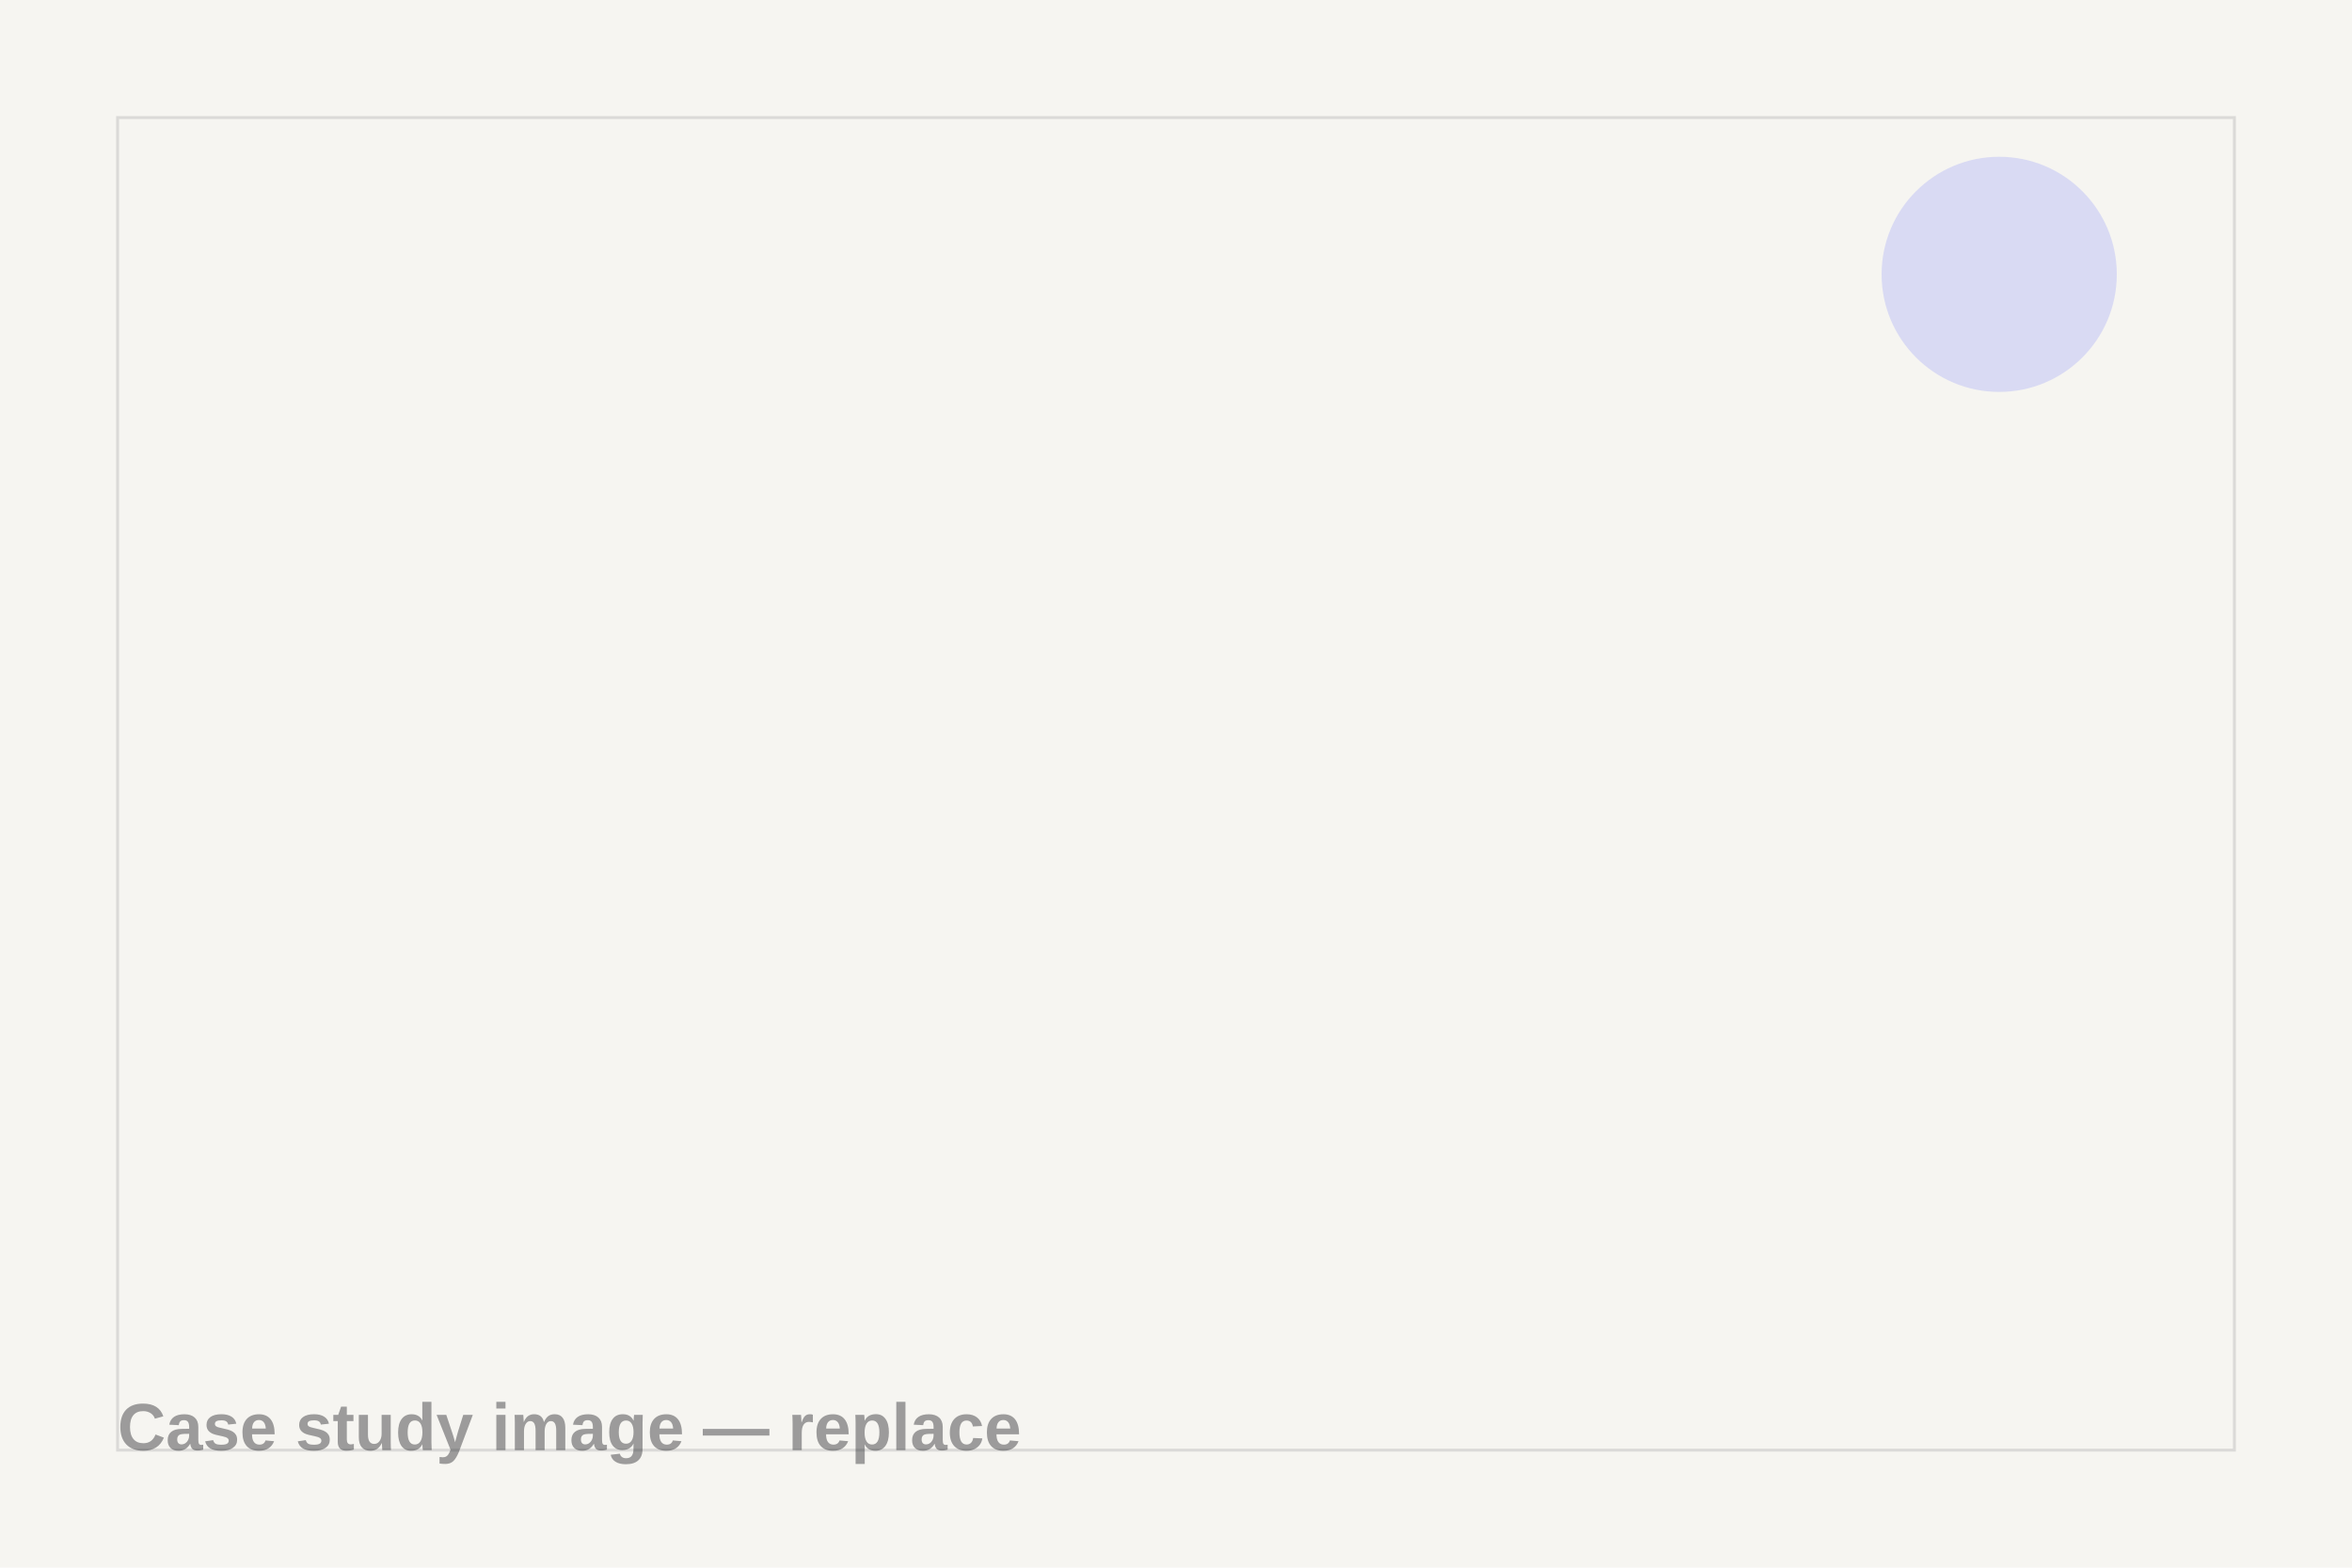
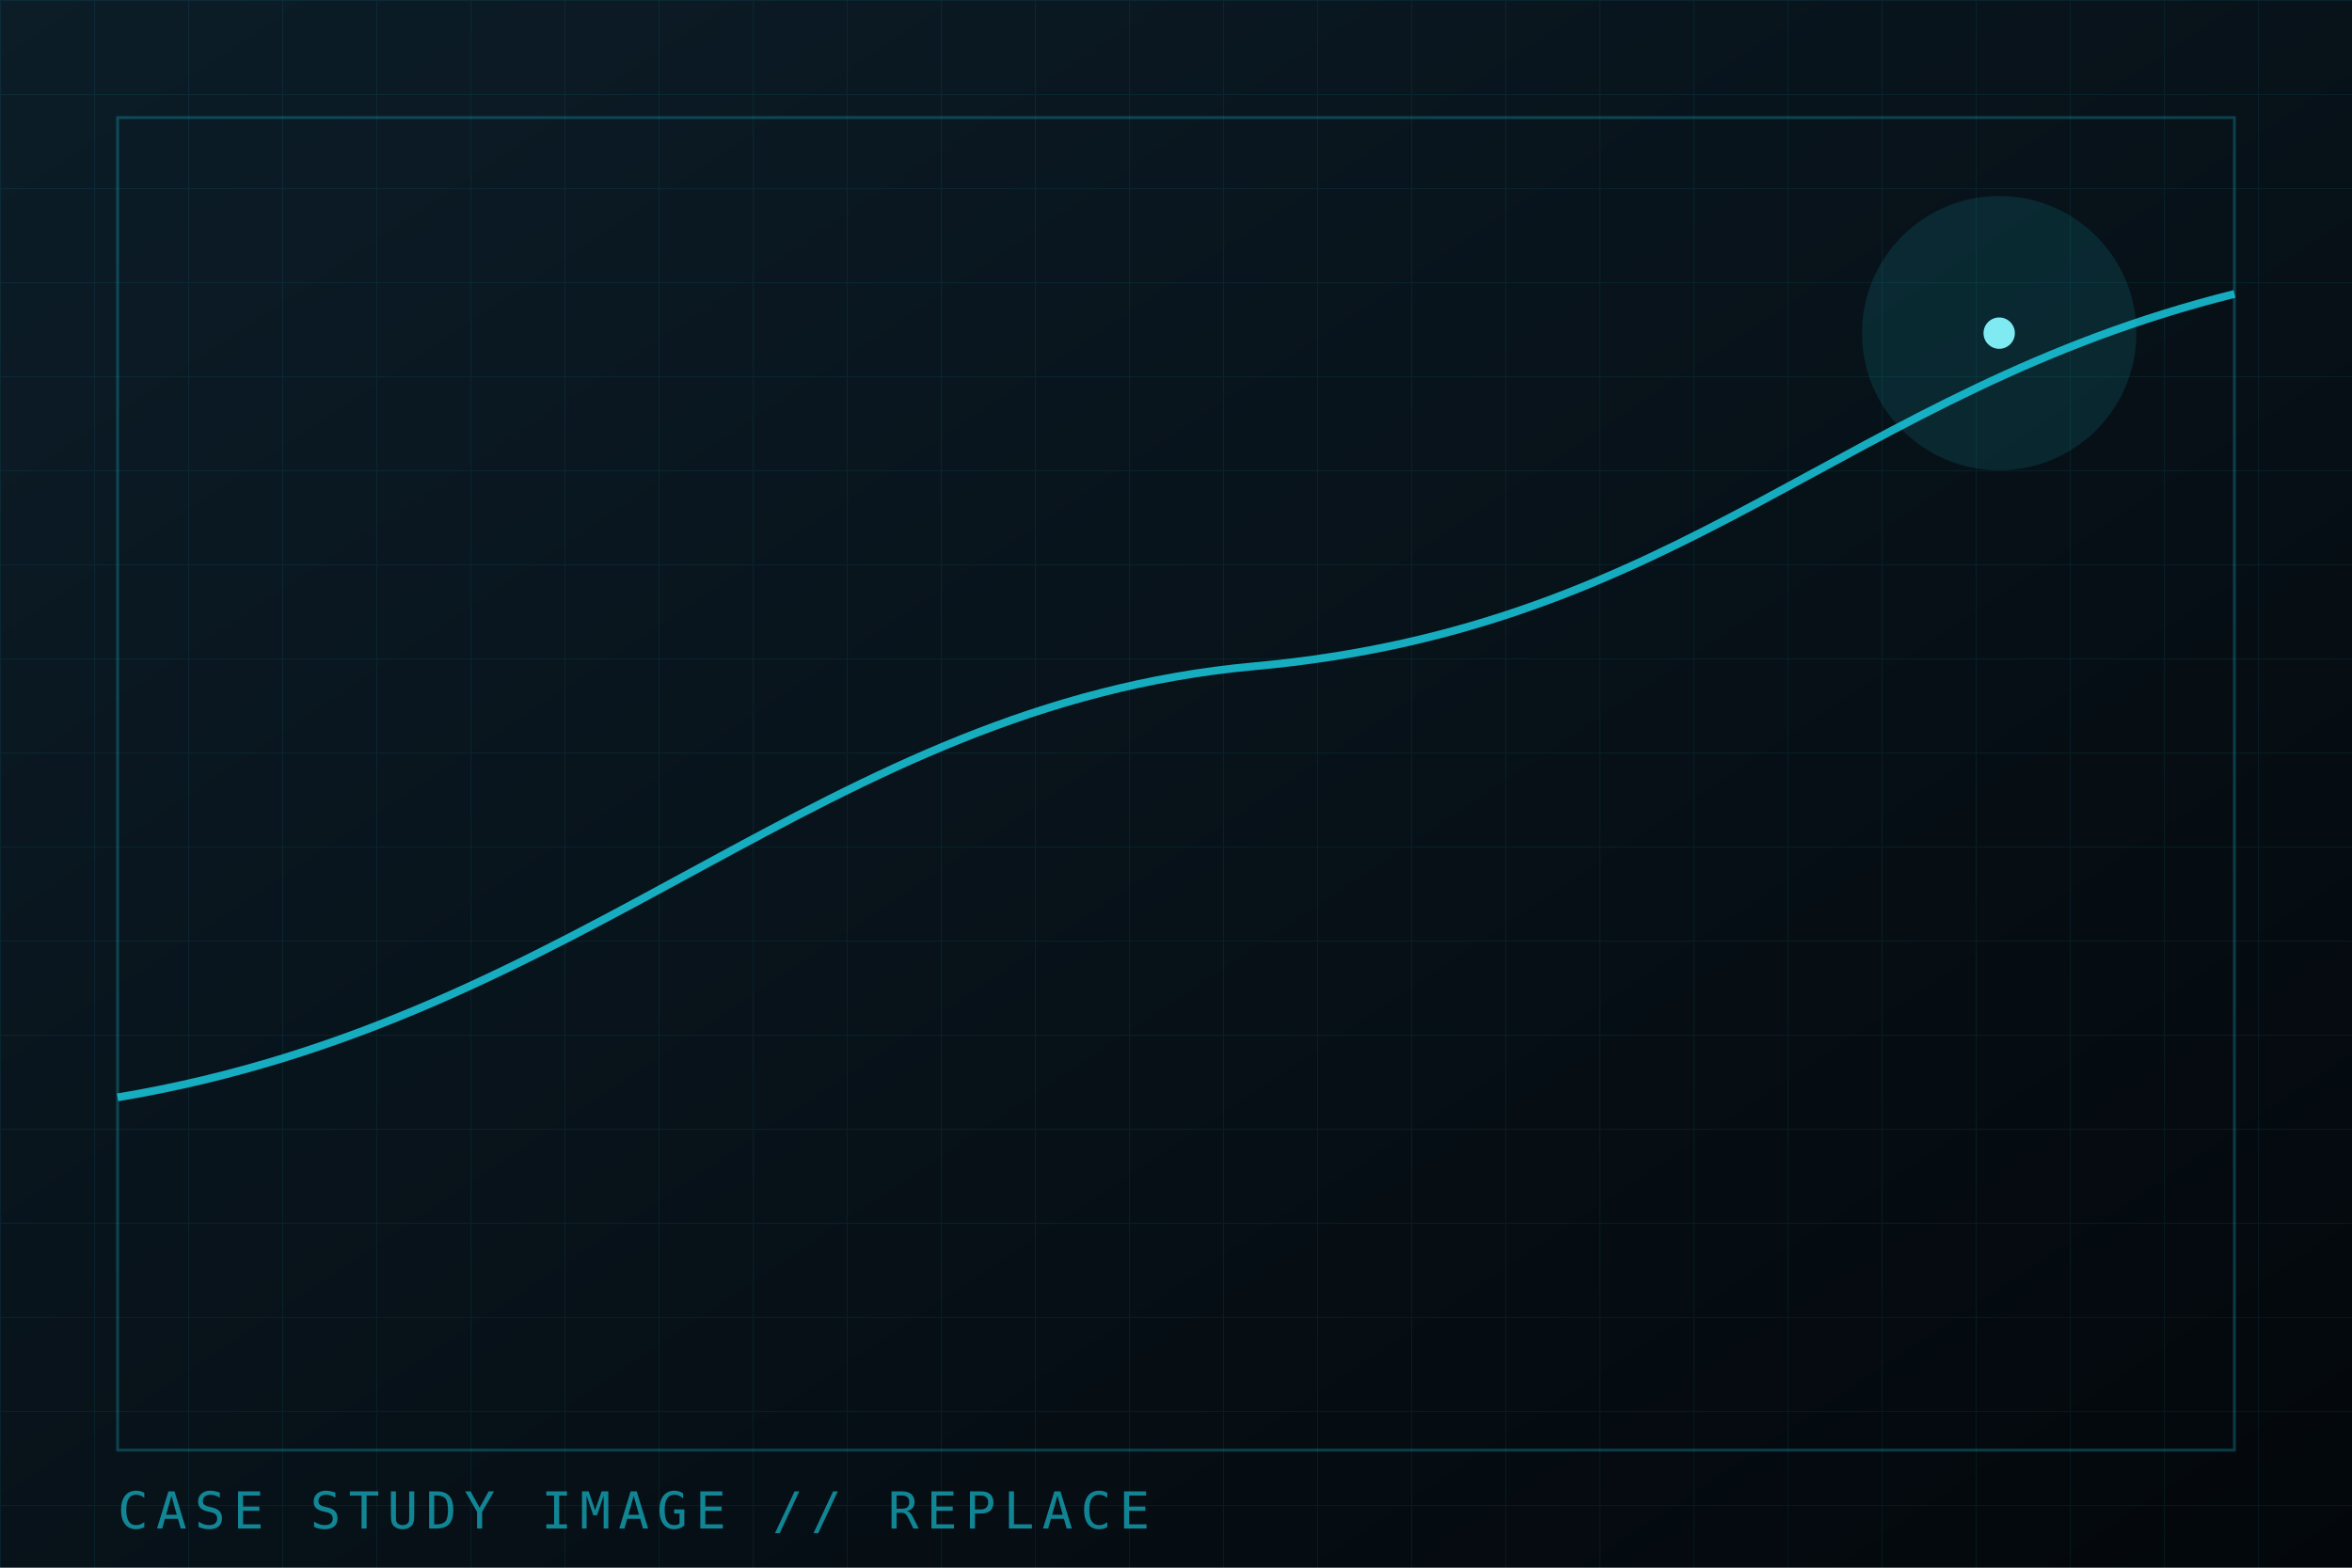
<svg xmlns="http://www.w3.org/2000/svg" viewBox="0 0 1200 800">
-   <rect width="1200" height="800" fill="#F6F5F1" />
-   <rect x="60" y="60" width="1080" height="680" fill="none" stroke="#14151A" stroke-opacity="0.12" stroke-width="1.5" />
-   <circle cx="1020" cy="140" r="60" fill="#3644FF" fill-opacity="0.15" />
-   <text x="60" y="740" font-family="Arial, sans-serif" font-size="34" fill="#14151A" fill-opacity="0.4" font-weight="600">Case study image — replace</text>
+   <defs>
+     <linearGradient id="g" x1="0" y1="0" x2="1" y2="1">
+       <stop offset="0" stop-color="#0c1d28" />
+       <stop offset="1" stop-color="#03070b" />
+     </linearGradient>
+     <pattern id="p" width="48" height="48" patternUnits="userSpaceOnUse">
+       <path d="M48 0H0V48" fill="none" stroke="#19d3e8" stroke-opacity="0.08" />
+     </pattern>
+   </defs>
+   <rect width="1200" height="800" fill="url(#g)" />
+   <rect width="1200" height="800" fill="url(#p)" />
+   <rect x="60" y="60" width="1080" height="680" fill="none" stroke="#19d3e8" stroke-opacity="0.25" stroke-width="1.5" />
+   <path d="M60 560 C 300 520, 420 360, 640 340 S 940 200, 1140 150" fill="none" stroke="#19d3e8" stroke-width="4" stroke-opacity="0.8" />
+   <circle cx="1020" cy="170" r="70" fill="#19d3e8" fill-opacity="0.12" />
+   <circle cx="1020" cy="170" r="8" fill="#7feaf2" />
+   <text x="60" y="780" font-family="monospace" font-size="26" letter-spacing="4" fill="#19d3e8" fill-opacity="0.6">CASE STUDY IMAGE // REPLACE</text>
</svg>
